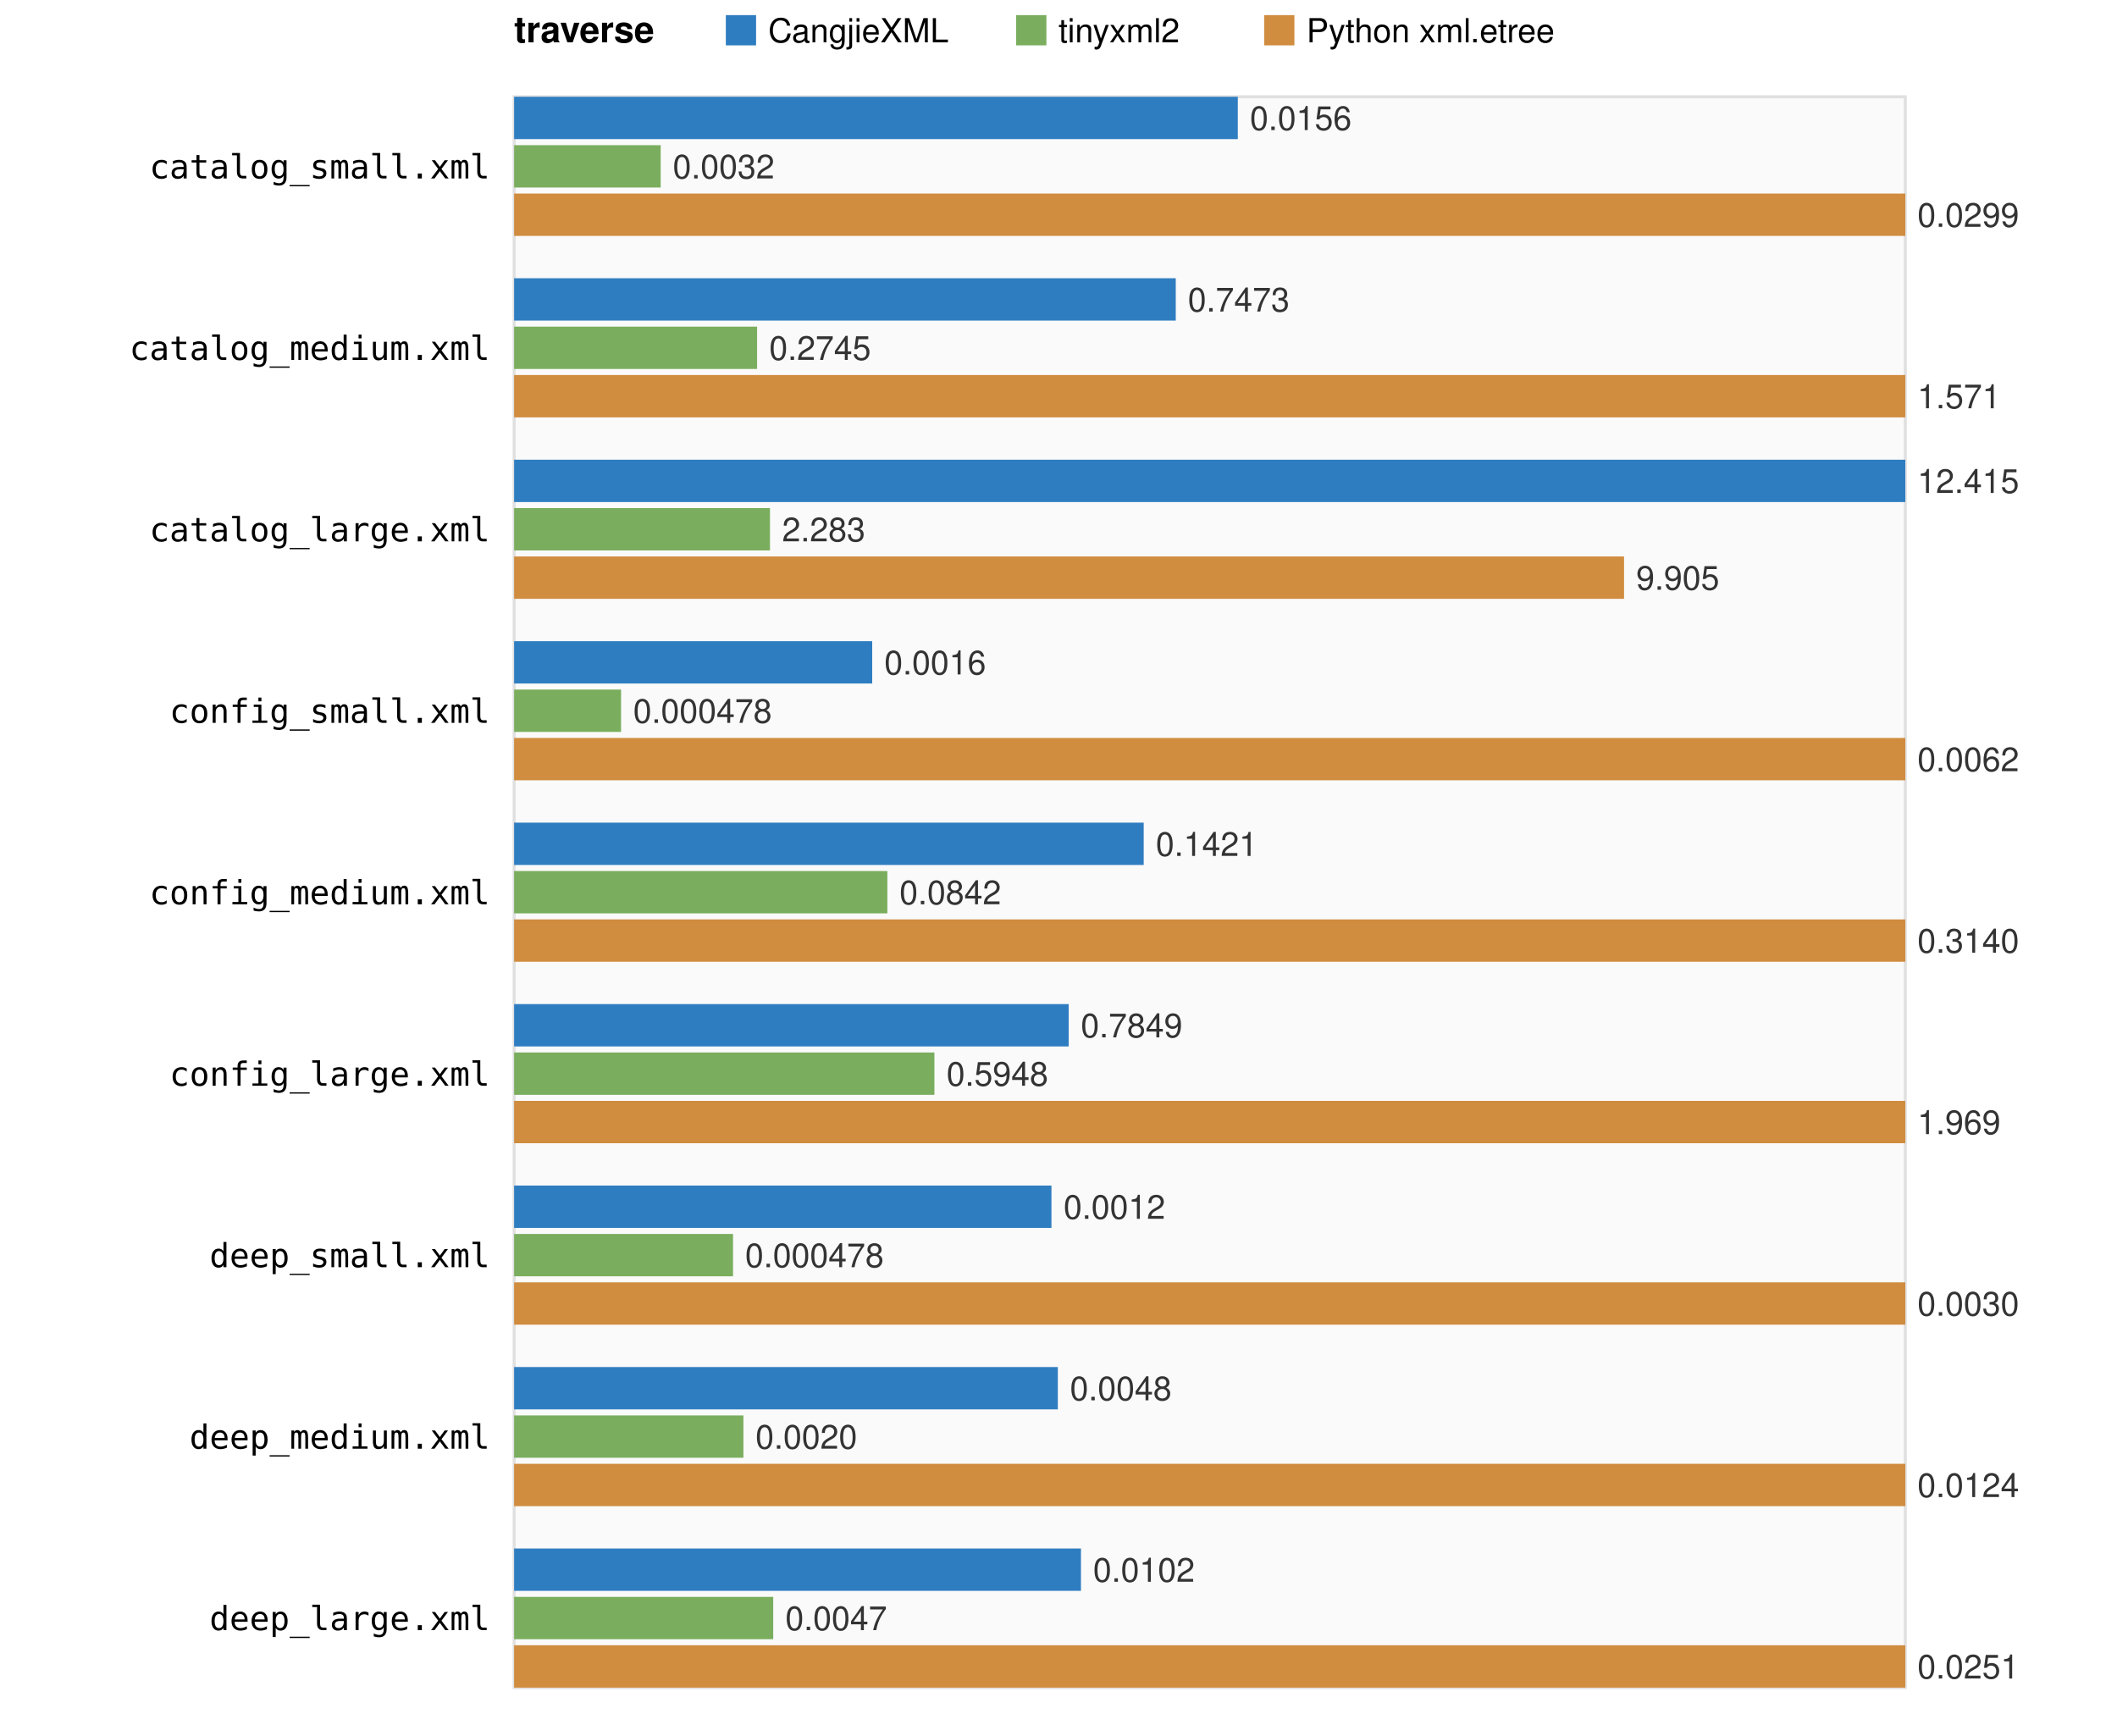
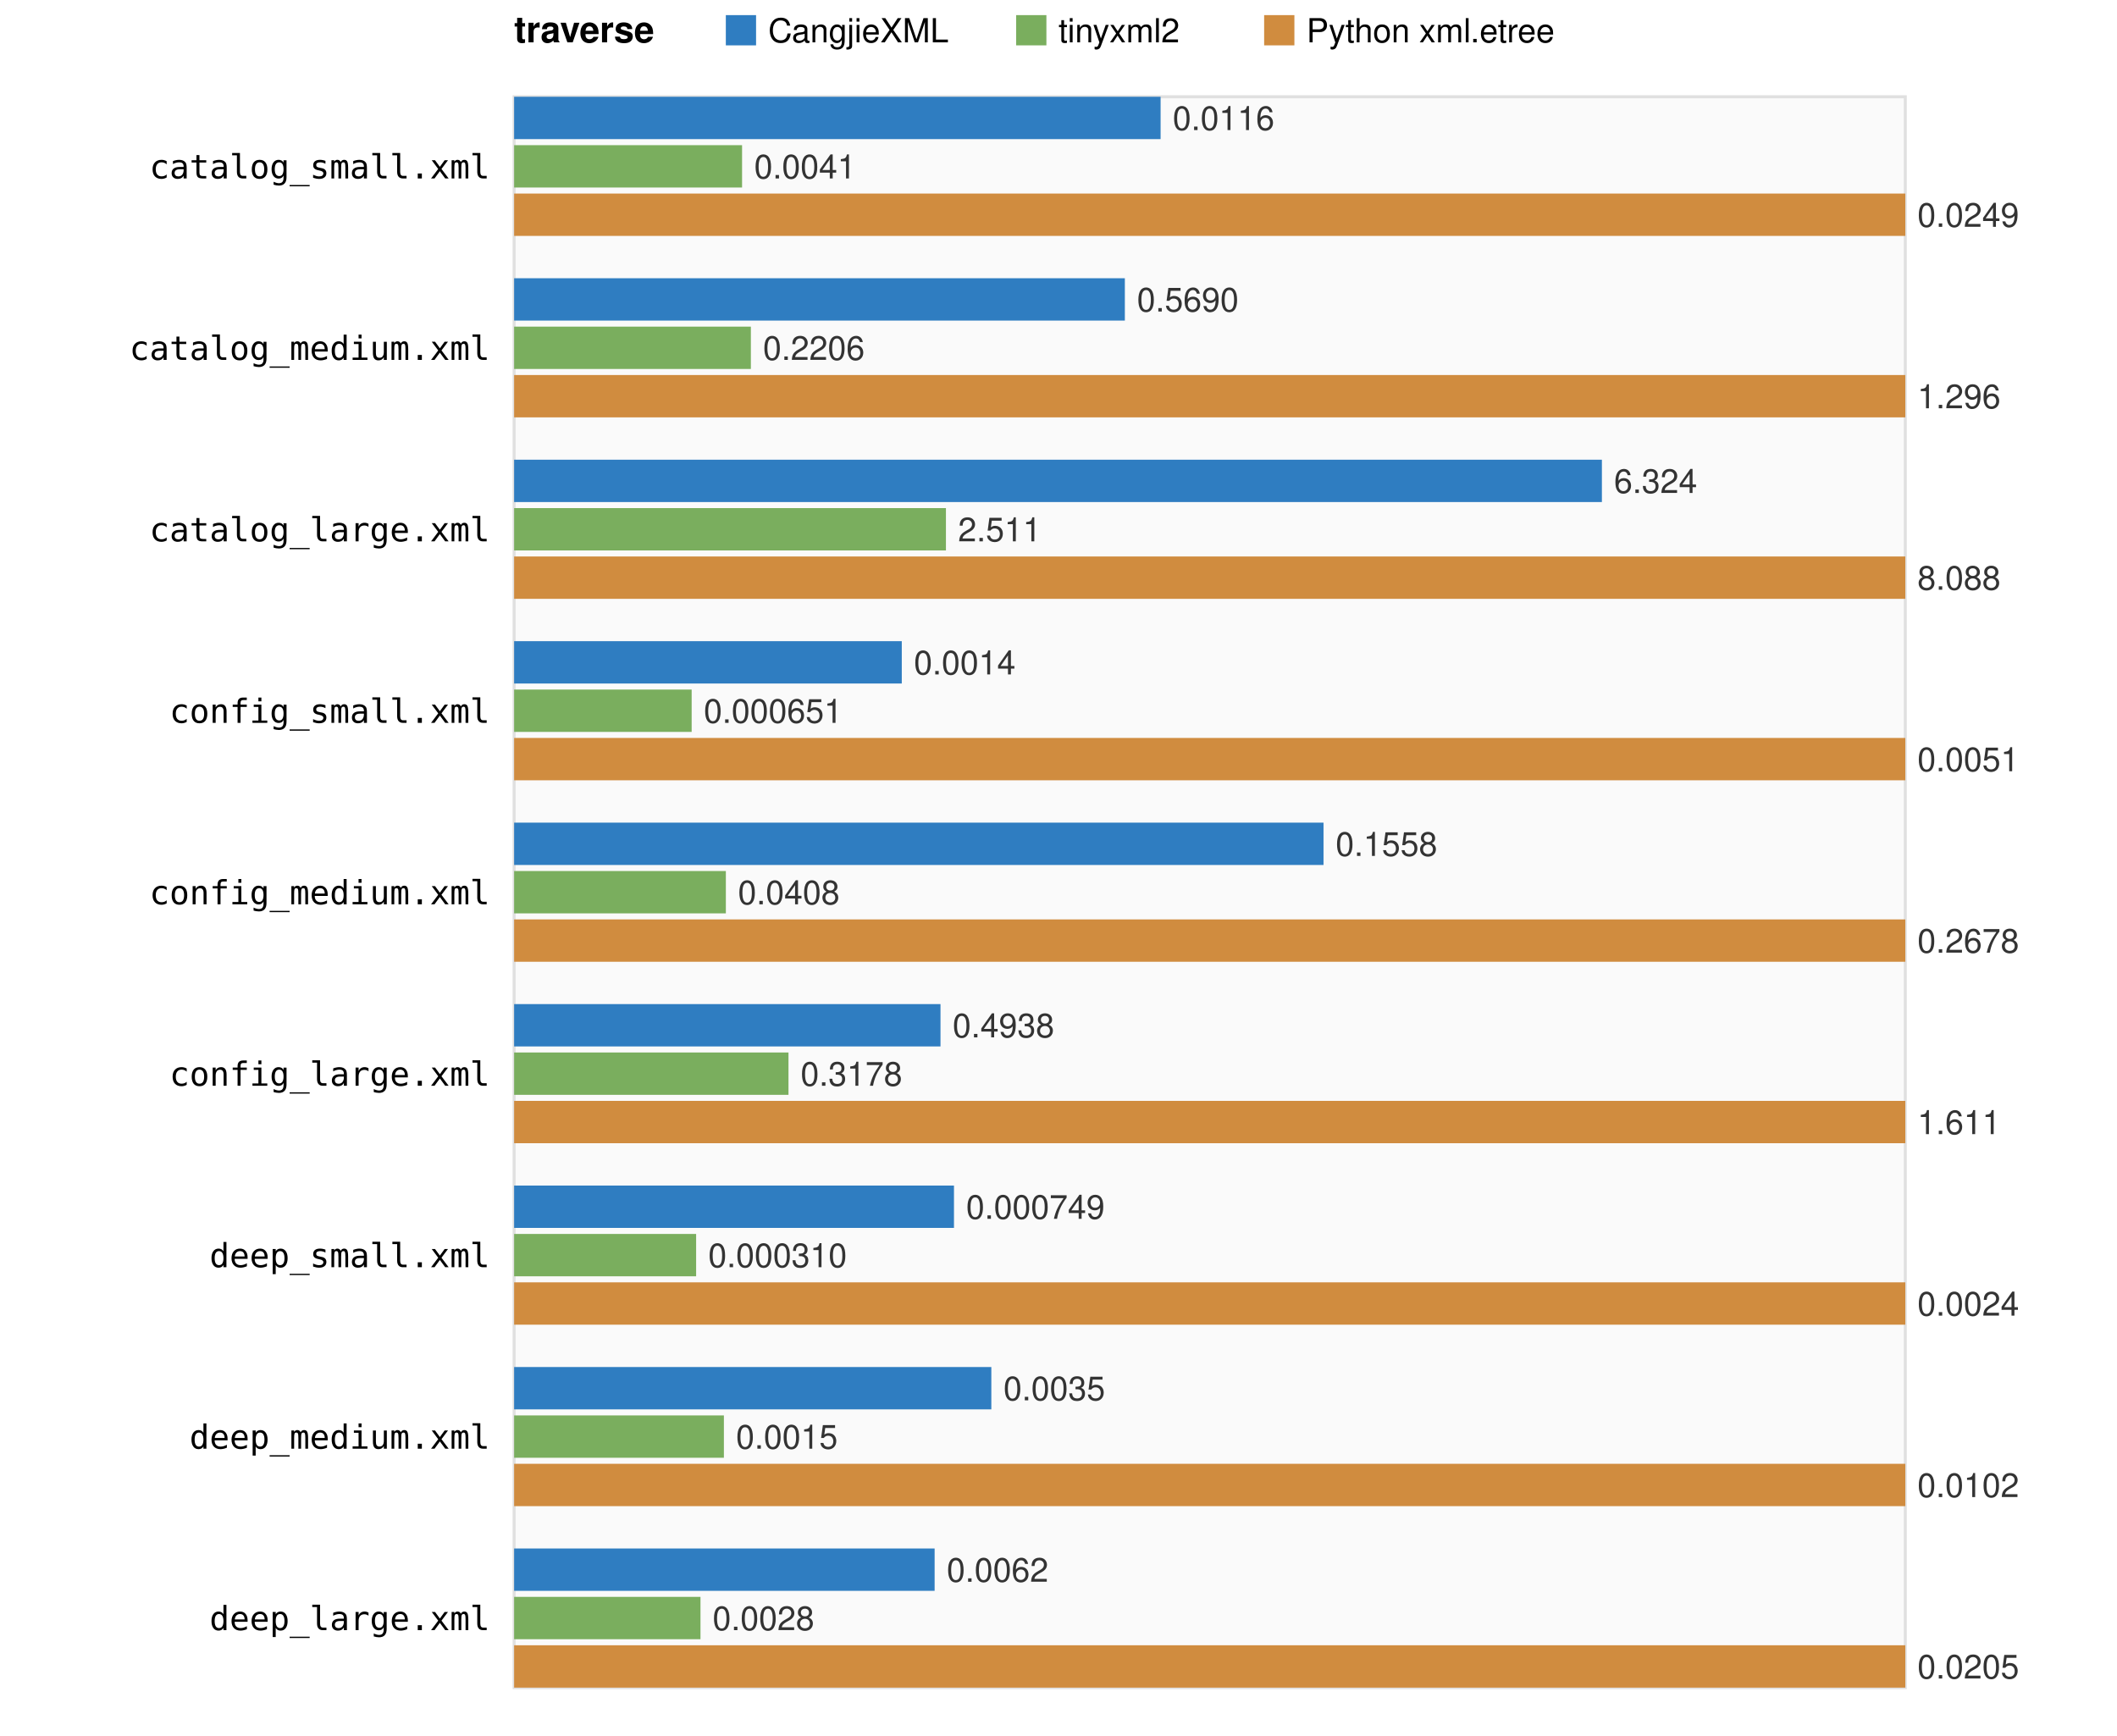
<svg xmlns="http://www.w3.org/2000/svg" viewBox="0 0 700 574" role="img" aria-label="traverse" font-family="-apple-system,Segoe UI,Helvetica,Arial,sans-serif" font-size="11">
  <text x="170" y="14" font-size="12" font-weight="600">traverse</text>
  <rect x="240" y="5" width="10" height="10" fill="#2F7DC1" />
  <text x="254" y="14">CangjieXML</text>
  <rect x="336" y="5" width="10" height="10" fill="#7AAE5E" />
  <text x="350" y="14">tinyxml2</text>
  <rect x="418" y="5" width="10" height="10" fill="#D08C3F" />
  <text x="432" y="14">Python xml.etree</text>
  <rect x="170" y="32" width="460" height="526" fill="#fafafa" stroke="#e0e0e0" />
  <text x="162" y="59.0" text-anchor="end" font-family="ui-monospace,Menlo,Consolas,monospace">catalog_small.xml</text>
-   <rect x="170" y="32" width="239.29" height="14" fill="#2F7DC1" />
-   <text x="413.29" y="43" fill="#333">0.0156</text>
-   <rect x="170" y="48" width="48.46" height="14" fill="#7AAE5E" />
-   <text x="222.46" y="59" fill="#333">0.0032</text>
+   <rect x="170" y="32" width="213.76" height="14" fill="#2F7DC1" />
+   <text x="387.76" y="43" fill="#333">0.0116</text>
+   <rect x="170" y="48" width="75.37" height="14" fill="#7AAE5E" />
+   <text x="249.37" y="59" fill="#333">0.0041</text>
  <rect x="170" y="64" width="460.00" height="14" fill="#D08C3F" />
-   <text x="634.00" y="75" fill="#333">0.0299</text>
+   <text x="634.00" y="75" fill="#333">0.0249</text>
  <text x="162" y="119.0" text-anchor="end" font-family="ui-monospace,Menlo,Consolas,monospace">catalog_medium.xml</text>
-   <rect x="170" y="92" width="218.77" height="14" fill="#2F7DC1" />
-   <text x="392.77" y="103" fill="#333">0.7473</text>
-   <rect x="170" y="108" width="80.34" height="14" fill="#7AAE5E" />
-   <text x="254.34" y="119" fill="#333">0.2745</text>
+   <rect x="170" y="92" width="201.94" height="14" fill="#2F7DC1" />
+   <text x="375.94" y="103" fill="#333">0.5690</text>
+   <rect x="170" y="108" width="78.28" height="14" fill="#7AAE5E" />
+   <text x="252.28" y="119" fill="#333">0.2206</text>
  <rect x="170" y="124" width="460.00" height="14" fill="#D08C3F" />
-   <text x="634.00" y="135" fill="#333">1.571</text>
+   <text x="634.00" y="135" fill="#333">1.296</text>
  <text x="162" y="179.0" text-anchor="end" font-family="ui-monospace,Menlo,Consolas,monospace">catalog_large.xml</text>
-   <rect x="170" y="152" width="460.00" height="14" fill="#2F7DC1" />
-   <text x="634.00" y="163" fill="#333">12.415</text>
-   <rect x="170" y="168" width="84.60" height="14" fill="#7AAE5E" />
-   <text x="258.60" y="179" fill="#333">2.283</text>
-   <rect x="170" y="184" width="367.00" height="14" fill="#D08C3F" />
-   <text x="541.00" y="195" fill="#333">9.905</text>
+   <rect x="170" y="152" width="359.68" height="14" fill="#2F7DC1" />
+   <text x="533.68" y="163" fill="#333">6.324</text>
+   <rect x="170" y="168" width="142.78" height="14" fill="#7AAE5E" />
+   <text x="316.78" y="179" fill="#333">2.511</text>
+   <rect x="170" y="184" width="460.00" height="14" fill="#D08C3F" />
+   <text x="634.00" y="195" fill="#333">8.088</text>
  <text x="162" y="239.0" text-anchor="end" font-family="ui-monospace,Menlo,Consolas,monospace">config_small.xml</text>
-   <rect x="170" y="212" width="118.40" height="14" fill="#2F7DC1" />
-   <text x="292.40" y="223" fill="#333">0.0016</text>
-   <rect x="170" y="228" width="35.36" height="14" fill="#7AAE5E" />
-   <text x="209.36" y="239" fill="#333">0.000478</text>
+   <rect x="170" y="212" width="128.18" height="14" fill="#2F7DC1" />
+   <text x="302.18" y="223" fill="#333">0.0014</text>
+   <rect x="170" y="228" width="58.70" height="14" fill="#7AAE5E" />
+   <text x="232.70" y="239" fill="#333">0.000651</text>
  <rect x="170" y="244" width="460.00" height="14" fill="#D08C3F" />
-   <text x="634.00" y="255" fill="#333">0.0062</text>
+   <text x="634.00" y="255" fill="#333">0.0051</text>
  <text x="162" y="299.0" text-anchor="end" font-family="ui-monospace,Menlo,Consolas,monospace">config_medium.xml</text>
-   <rect x="170" y="272" width="208.17" height="14" fill="#2F7DC1" />
-   <text x="382.17" y="283" fill="#333">0.1421</text>
-   <rect x="170" y="288" width="123.41" height="14" fill="#7AAE5E" />
-   <text x="297.41" y="299" fill="#333">0.0842</text>
+   <rect x="170" y="272" width="267.63" height="14" fill="#2F7DC1" />
+   <text x="441.63" y="283" fill="#333">0.1558</text>
+   <rect x="170" y="288" width="70.01" height="14" fill="#7AAE5E" />
+   <text x="244.01" y="299" fill="#333">0.0408</text>
  <rect x="170" y="304" width="460.00" height="14" fill="#D08C3F" />
-   <text x="634.00" y="315" fill="#333">0.3140</text>
+   <text x="634.00" y="315" fill="#333">0.2678</text>
  <text x="162" y="359.0" text-anchor="end" font-family="ui-monospace,Menlo,Consolas,monospace">config_large.xml</text>
-   <rect x="170" y="332" width="183.37" height="14" fill="#2F7DC1" />
-   <text x="357.37" y="343" fill="#333">0.7849</text>
-   <rect x="170" y="348" width="138.97" height="14" fill="#7AAE5E" />
-   <text x="312.97" y="359" fill="#333">0.5948</text>
+   <rect x="170" y="332" width="140.98" height="14" fill="#2F7DC1" />
+   <text x="314.98" y="343" fill="#333">0.4938</text>
+   <rect x="170" y="348" width="90.72" height="14" fill="#7AAE5E" />
+   <text x="264.72" y="359" fill="#333">0.3178</text>
  <rect x="170" y="364" width="460.00" height="14" fill="#D08C3F" />
-   <text x="634.00" y="375" fill="#333">1.969</text>
+   <text x="634.00" y="375" fill="#333">1.611</text>
  <text x="162" y="419.0" text-anchor="end" font-family="ui-monospace,Menlo,Consolas,monospace">deep_small.xml</text>
-   <rect x="170" y="392" width="177.67" height="14" fill="#2F7DC1" />
-   <text x="351.67" y="403" fill="#333">0.0012</text>
-   <rect x="170" y="408" width="72.38" height="14" fill="#7AAE5E" />
-   <text x="246.38" y="419" fill="#333">0.000478</text>
+   <rect x="170" y="392" width="145.44" height="14" fill="#2F7DC1" />
+   <text x="319.44" y="403" fill="#333">0.000749</text>
+   <rect x="170" y="408" width="60.18" height="14" fill="#7AAE5E" />
+   <text x="234.18" y="419" fill="#333">0.000310</text>
  <rect x="170" y="424" width="460.00" height="14" fill="#D08C3F" />
-   <text x="634.00" y="435" fill="#333">0.0030</text>
+   <text x="634.00" y="435" fill="#333">0.0024</text>
  <text x="162" y="479.0" text-anchor="end" font-family="ui-monospace,Menlo,Consolas,monospace">deep_medium.xml</text>
-   <rect x="170" y="452" width="179.78" height="14" fill="#2F7DC1" />
-   <text x="353.78" y="463" fill="#333">0.0048</text>
-   <rect x="170" y="468" width="75.81" height="14" fill="#7AAE5E" />
-   <text x="249.81" y="479" fill="#333">0.0020</text>
+   <rect x="170" y="452" width="157.79" height="14" fill="#2F7DC1" />
+   <text x="331.79" y="463" fill="#333">0.0035</text>
+   <rect x="170" y="468" width="69.36" height="14" fill="#7AAE5E" />
+   <text x="243.36" y="479" fill="#333">0.0015</text>
  <rect x="170" y="484" width="460.00" height="14" fill="#D08C3F" />
-   <text x="634.00" y="495" fill="#333">0.0124</text>
+   <text x="634.00" y="495" fill="#333">0.0102</text>
  <text x="162" y="539.0" text-anchor="end" font-family="ui-monospace,Menlo,Consolas,monospace">deep_large.xml</text>
-   <rect x="170" y="512" width="187.43" height="14" fill="#2F7DC1" />
-   <text x="361.43" y="523" fill="#333">0.0102</text>
-   <rect x="170" y="528" width="85.67" height="14" fill="#7AAE5E" />
-   <text x="259.67" y="539" fill="#333">0.0047</text>
+   <rect x="170" y="512" width="139.04" height="14" fill="#2F7DC1" />
+   <text x="313.04" y="523" fill="#333">0.0062</text>
+   <rect x="170" y="528" width="61.62" height="14" fill="#7AAE5E" />
+   <text x="235.62" y="539" fill="#333">0.0028</text>
  <rect x="170" y="544" width="460.00" height="14" fill="#D08C3F" />
-   <text x="634.00" y="555" fill="#333">0.0251</text>
+   <text x="634.00" y="555" fill="#333">0.0205</text>
</svg>
